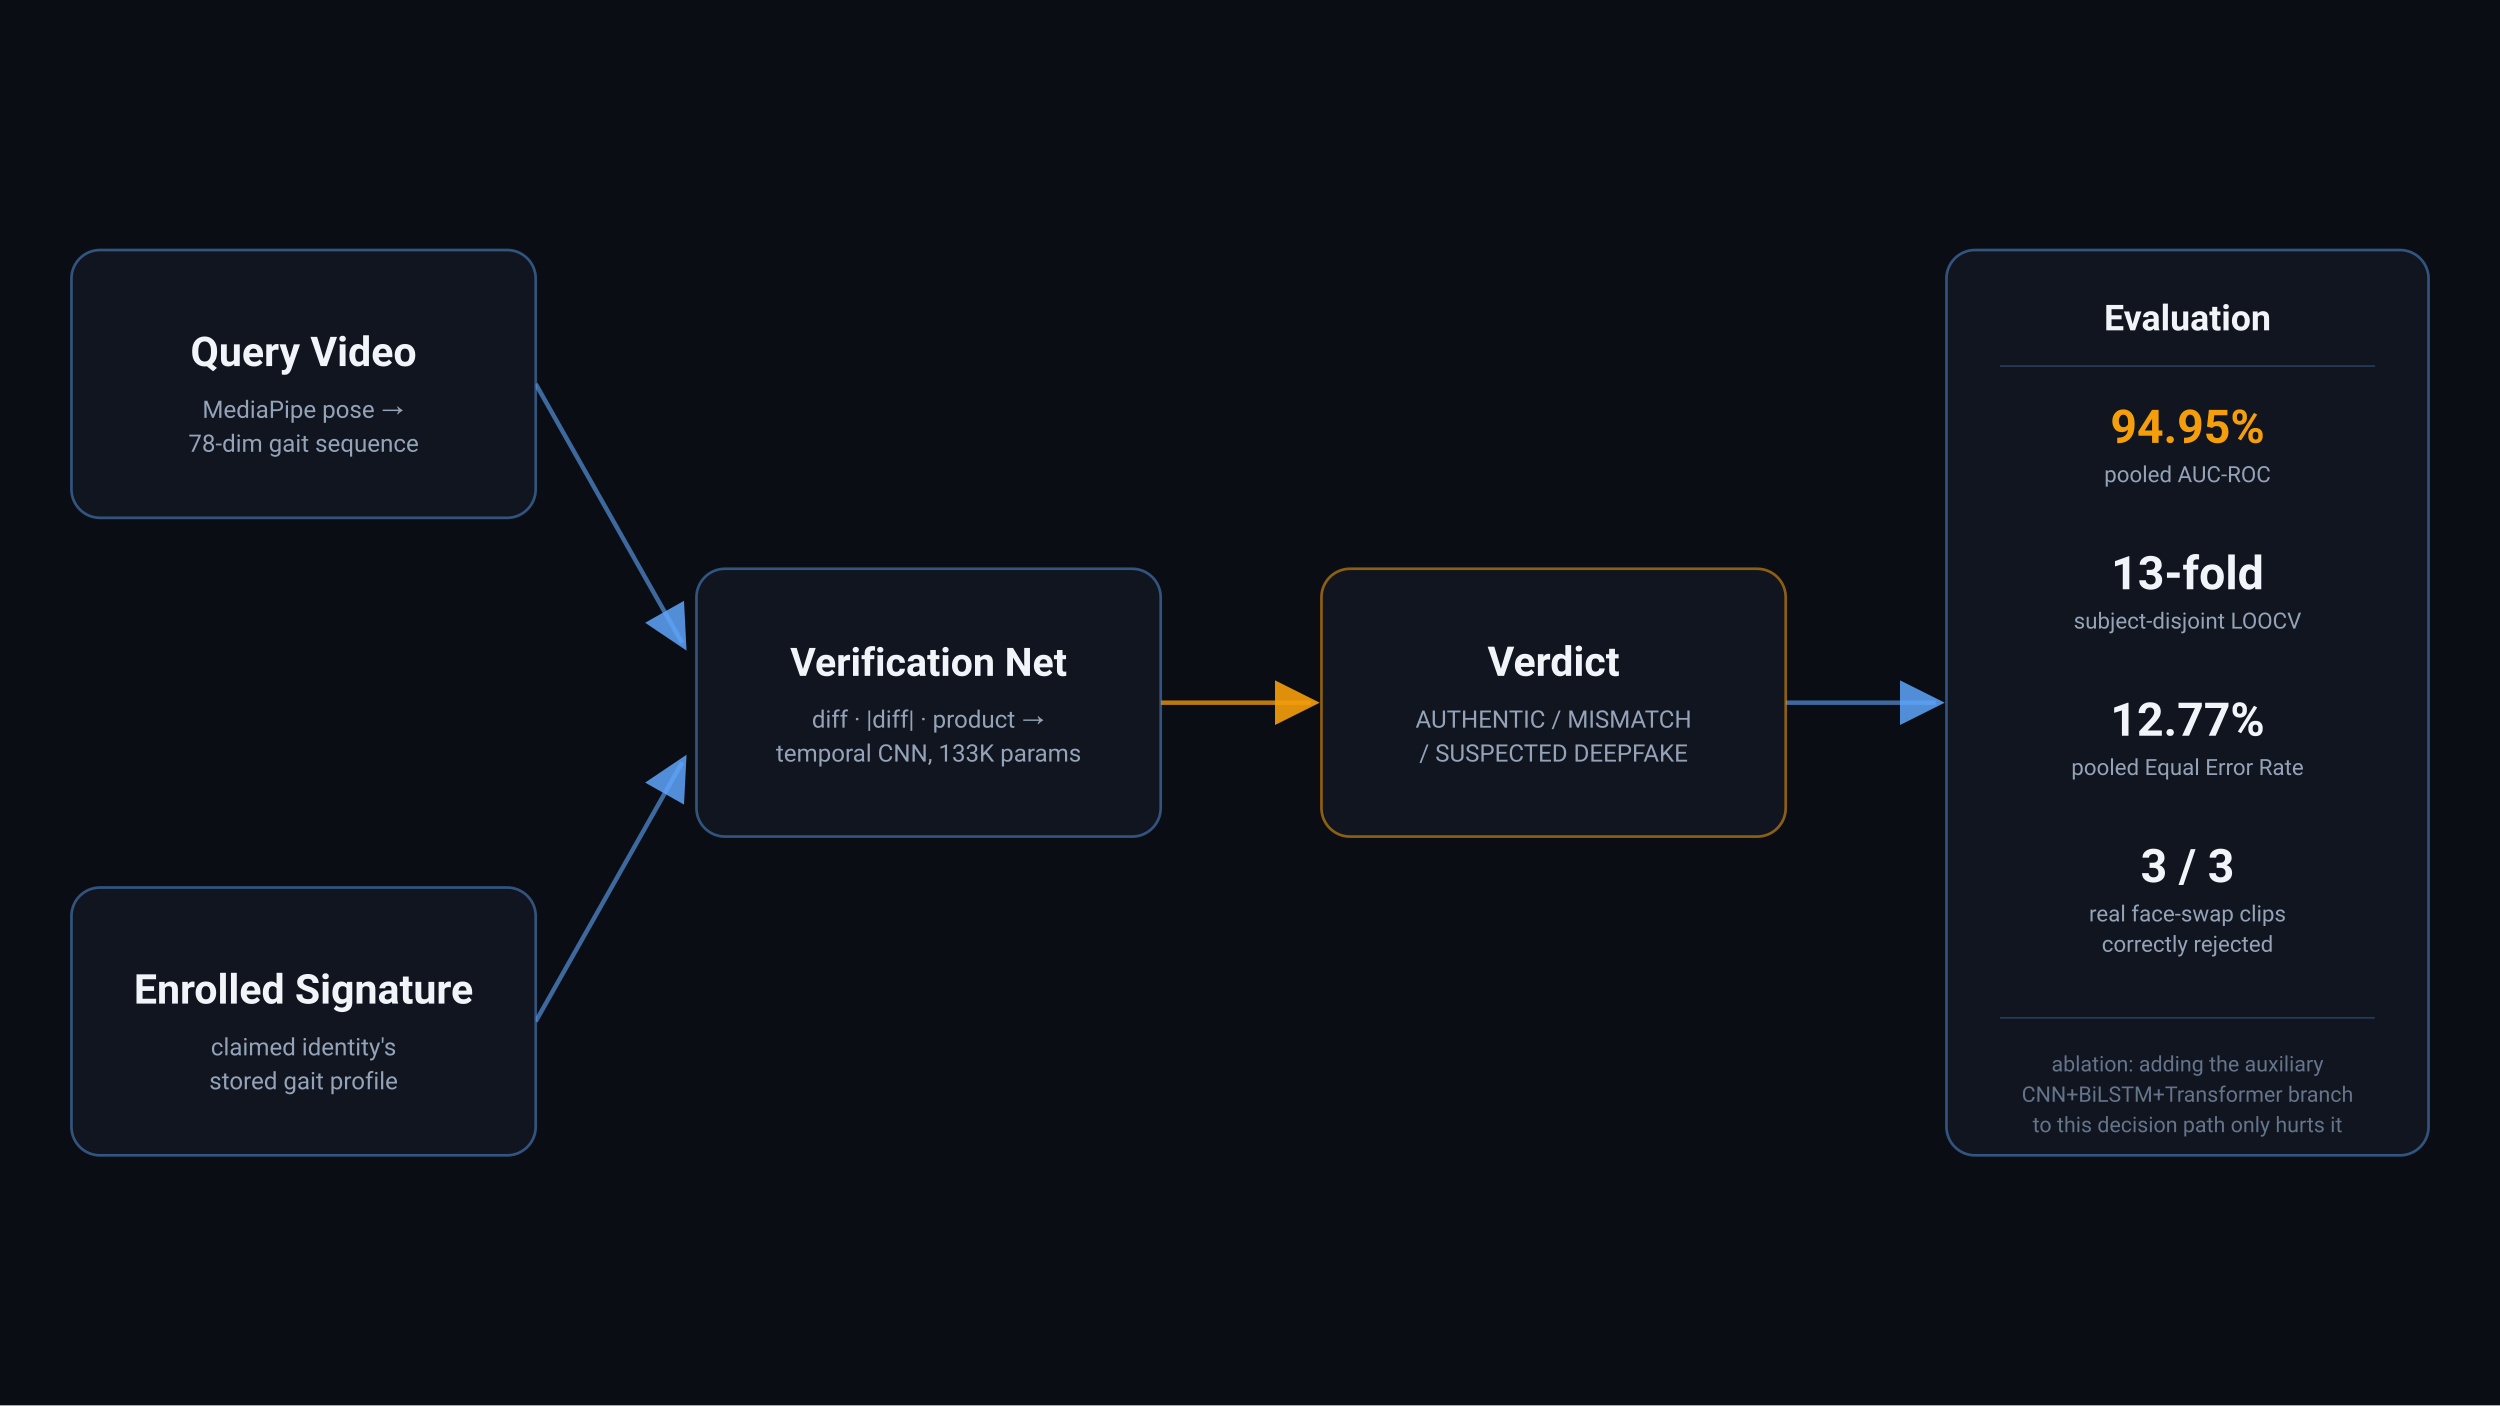
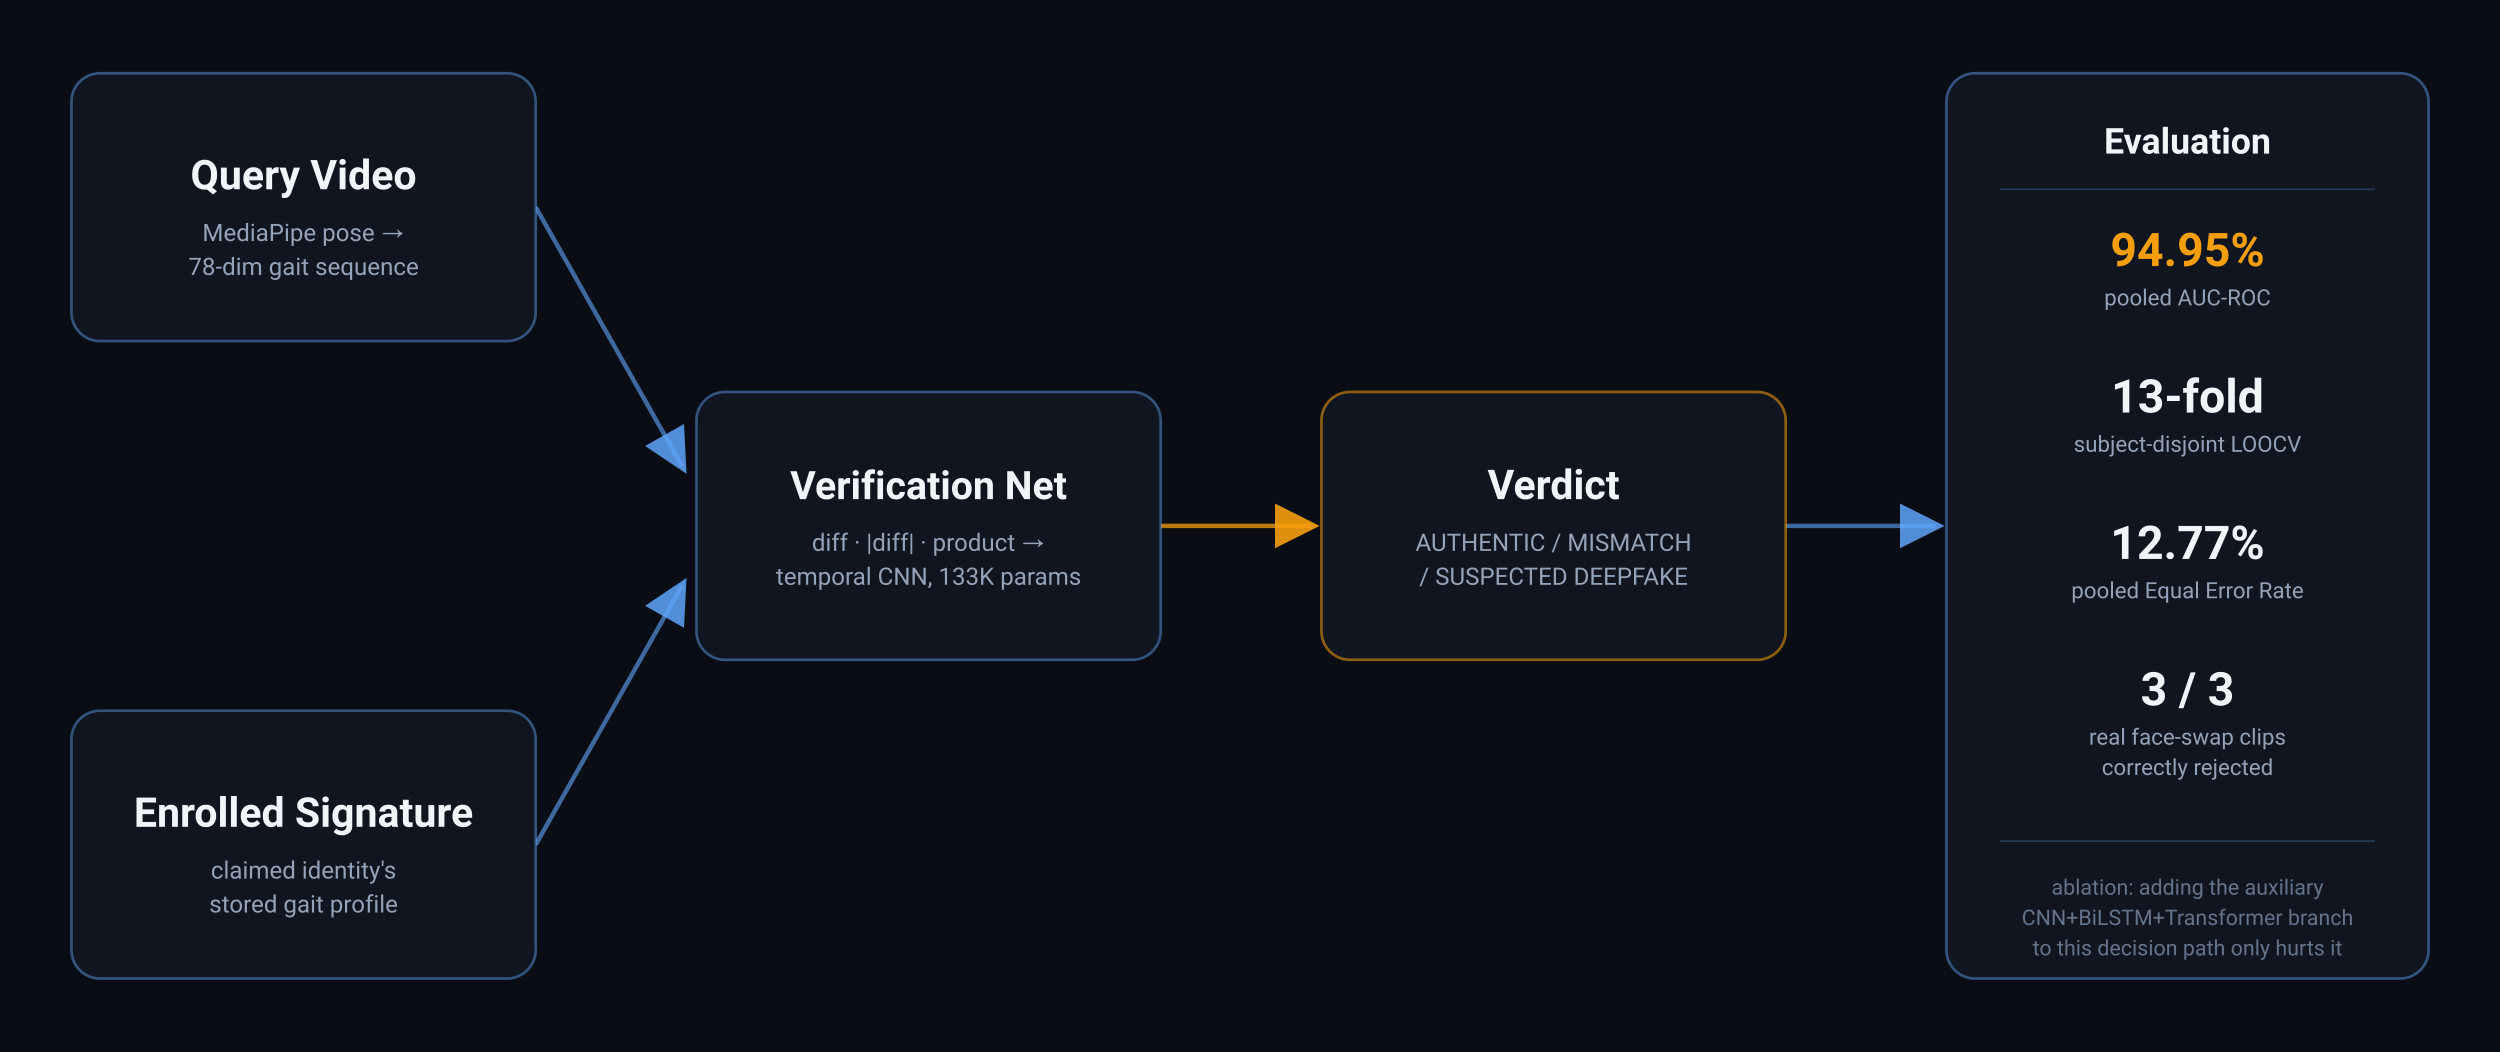
- <svg xmlns="http://www.w3.org/2000/svg" width="1400" height="787" viewBox="0 0 1400 787" font-family="-apple-system, 'Segoe UI', Roboto, Helvetica, Arial, sans-serif">
+ <svg xmlns="http://www.w3.org/2000/svg" width="1400" height="589" viewBox="0 99 1400 589" font-family="-apple-system, 'Segoe UI', Roboto, Helvetica, Arial, sans-serif">
  <defs>
    <marker id="arrowhead2" markerWidth="10" markerHeight="10" refX="8" refY="5" orient="auto">
      <path d="M0,0 L10,5 L0,10 Z" fill="#60a5fa" fill-opacity="0.85" />
    </marker>
    <marker id="arrowhead2-amber" markerWidth="10" markerHeight="10" refX="8" refY="5" orient="auto">
      <path d="M0,0 L10,5 L0,10 Z" fill="#f59e0b" fill-opacity="0.9" />
    </marker>
  </defs>
  <rect x="0" y="0" width="1400" height="787" fill="#0a0e14" />
  <line x1="300" y1="215" x2="382" y2="360" stroke="#60a5fa" stroke-width="2.5" stroke-opacity="0.6" marker-end="url(#arrowhead2)" />
  <line x1="300" y1="572" x2="382" y2="427" stroke="#60a5fa" stroke-width="2.5" stroke-opacity="0.6" marker-end="url(#arrowhead2)" />
  <line x1="650" y1="393.5" x2="734" y2="393.5" stroke="#f59e0b" stroke-width="2.5" stroke-opacity="0.75" marker-end="url(#arrowhead2-amber)" />
  <line x1="1000" y1="393.5" x2="1084" y2="393.5" stroke="#60a5fa" stroke-width="2.5" stroke-opacity="0.6" marker-end="url(#arrowhead2)" />
  <g>
    <rect x="40" y="140" width="260" height="150" rx="16" fill="#10151f" stroke="#60a5fa" stroke-opacity="0.45" stroke-width="1.5" />
    <text x="170" y="205" text-anchor="middle" font-size="23" font-weight="600" fill="#f1f5f9">Query Video</text>
    <text x="170" y="234" text-anchor="middle" font-size="13.5" fill="#94a3b8">MediaPipe pose →</text>
    <text x="170" y="253" text-anchor="middle" font-size="13.5" fill="#94a3b8">78-dim gait sequence</text>
  </g>
  <g>
    <rect x="40" y="497" width="260" height="150" rx="16" fill="#10151f" stroke="#60a5fa" stroke-opacity="0.45" stroke-width="1.5" />
    <text x="170" y="562" text-anchor="middle" font-size="23" font-weight="600" fill="#f1f5f9">Enrolled Signature</text>
    <text x="170" y="591" text-anchor="middle" font-size="13.5" fill="#94a3b8">claimed identity's</text>
    <text x="170" y="610" text-anchor="middle" font-size="13.5" fill="#94a3b8">stored gait profile</text>
  </g>
  <g>
    <rect x="390" y="318.5" width="260" height="150" rx="16" fill="#10151f" stroke="#60a5fa" stroke-opacity="0.45" stroke-width="1.5" />
    <text x="520" y="378.5" text-anchor="middle" font-size="22" font-weight="600" fill="#f1f5f9">Verification Net</text>
    <text x="520" y="407.5" text-anchor="middle" font-size="13.5" fill="#94a3b8">diff · |diff| · product →</text>
    <text x="520" y="426.5" text-anchor="middle" font-size="13.5" fill="#94a3b8">temporal CNN, 133K params</text>
  </g>
  <g>
    <rect x="740" y="318.5" width="260" height="150" rx="16" fill="#10151f" stroke="#f59e0b" stroke-opacity="0.55" stroke-width="1.5" />
    <text x="870" y="378.5" text-anchor="middle" font-size="23" font-weight="600" fill="#f1f5f9">Verdict</text>
    <text x="870" y="407.5" text-anchor="middle" font-size="13.5" fill="#94a3b8">AUTHENTIC / MISMATCH</text>
    <text x="870" y="426.5" text-anchor="middle" font-size="13.5" fill="#94a3b8">/ SUSPECTED DEEPFAKE</text>
  </g>
  <g>
    <rect x="1090" y="140" width="270" height="507" rx="16" fill="#10151f" stroke="#60a5fa" stroke-opacity="0.45" stroke-width="1.5" />
    <text x="1225" y="185" text-anchor="middle" font-size="20" font-weight="600" fill="#f1f5f9">Evaluation</text>
    <line x1="1120" y1="205" x2="1330" y2="205" stroke="#60a5fa" stroke-opacity="0.25" stroke-width="1" />
    <text x="1225" y="248" text-anchor="middle" font-size="26" font-weight="700" fill="#f59e0b">94.95%</text>
    <text x="1225" y="270" text-anchor="middle" font-size="12.5" fill="#94a3b8">pooled AUC-ROC</text>
    <text x="1225" y="330" text-anchor="middle" font-size="26" font-weight="700" fill="#f1f5f9">13-fold</text>
    <text x="1225" y="352" text-anchor="middle" font-size="12.5" fill="#94a3b8">subject-disjoint LOOCV</text>
    <text x="1225" y="412" text-anchor="middle" font-size="26" font-weight="700" fill="#f1f5f9">12.77%</text>
    <text x="1225" y="434" text-anchor="middle" font-size="12.5" fill="#94a3b8">pooled Equal Error Rate</text>
    <text x="1225" y="494" text-anchor="middle" font-size="26" font-weight="700" fill="#f1f5f9">3 / 3</text>
    <text x="1225" y="516" text-anchor="middle" font-size="12.5" fill="#94a3b8">real face-swap clips</text>
    <text x="1225" y="533" text-anchor="middle" font-size="12.5" fill="#94a3b8">correctly rejected</text>
    <line x1="1120" y1="570" x2="1330" y2="570" stroke="#60a5fa" stroke-opacity="0.25" stroke-width="1" />
    <text x="1225" y="600" text-anchor="middle" font-size="12" fill="#64748b">ablation: adding the auxiliary</text>
    <text x="1225" y="617" text-anchor="middle" font-size="12" fill="#64748b">CNN+BiLSTM+Transformer branch</text>
    <text x="1225" y="634" text-anchor="middle" font-size="12" fill="#64748b">to this decision path only hurts it</text>
  </g>
</svg>
